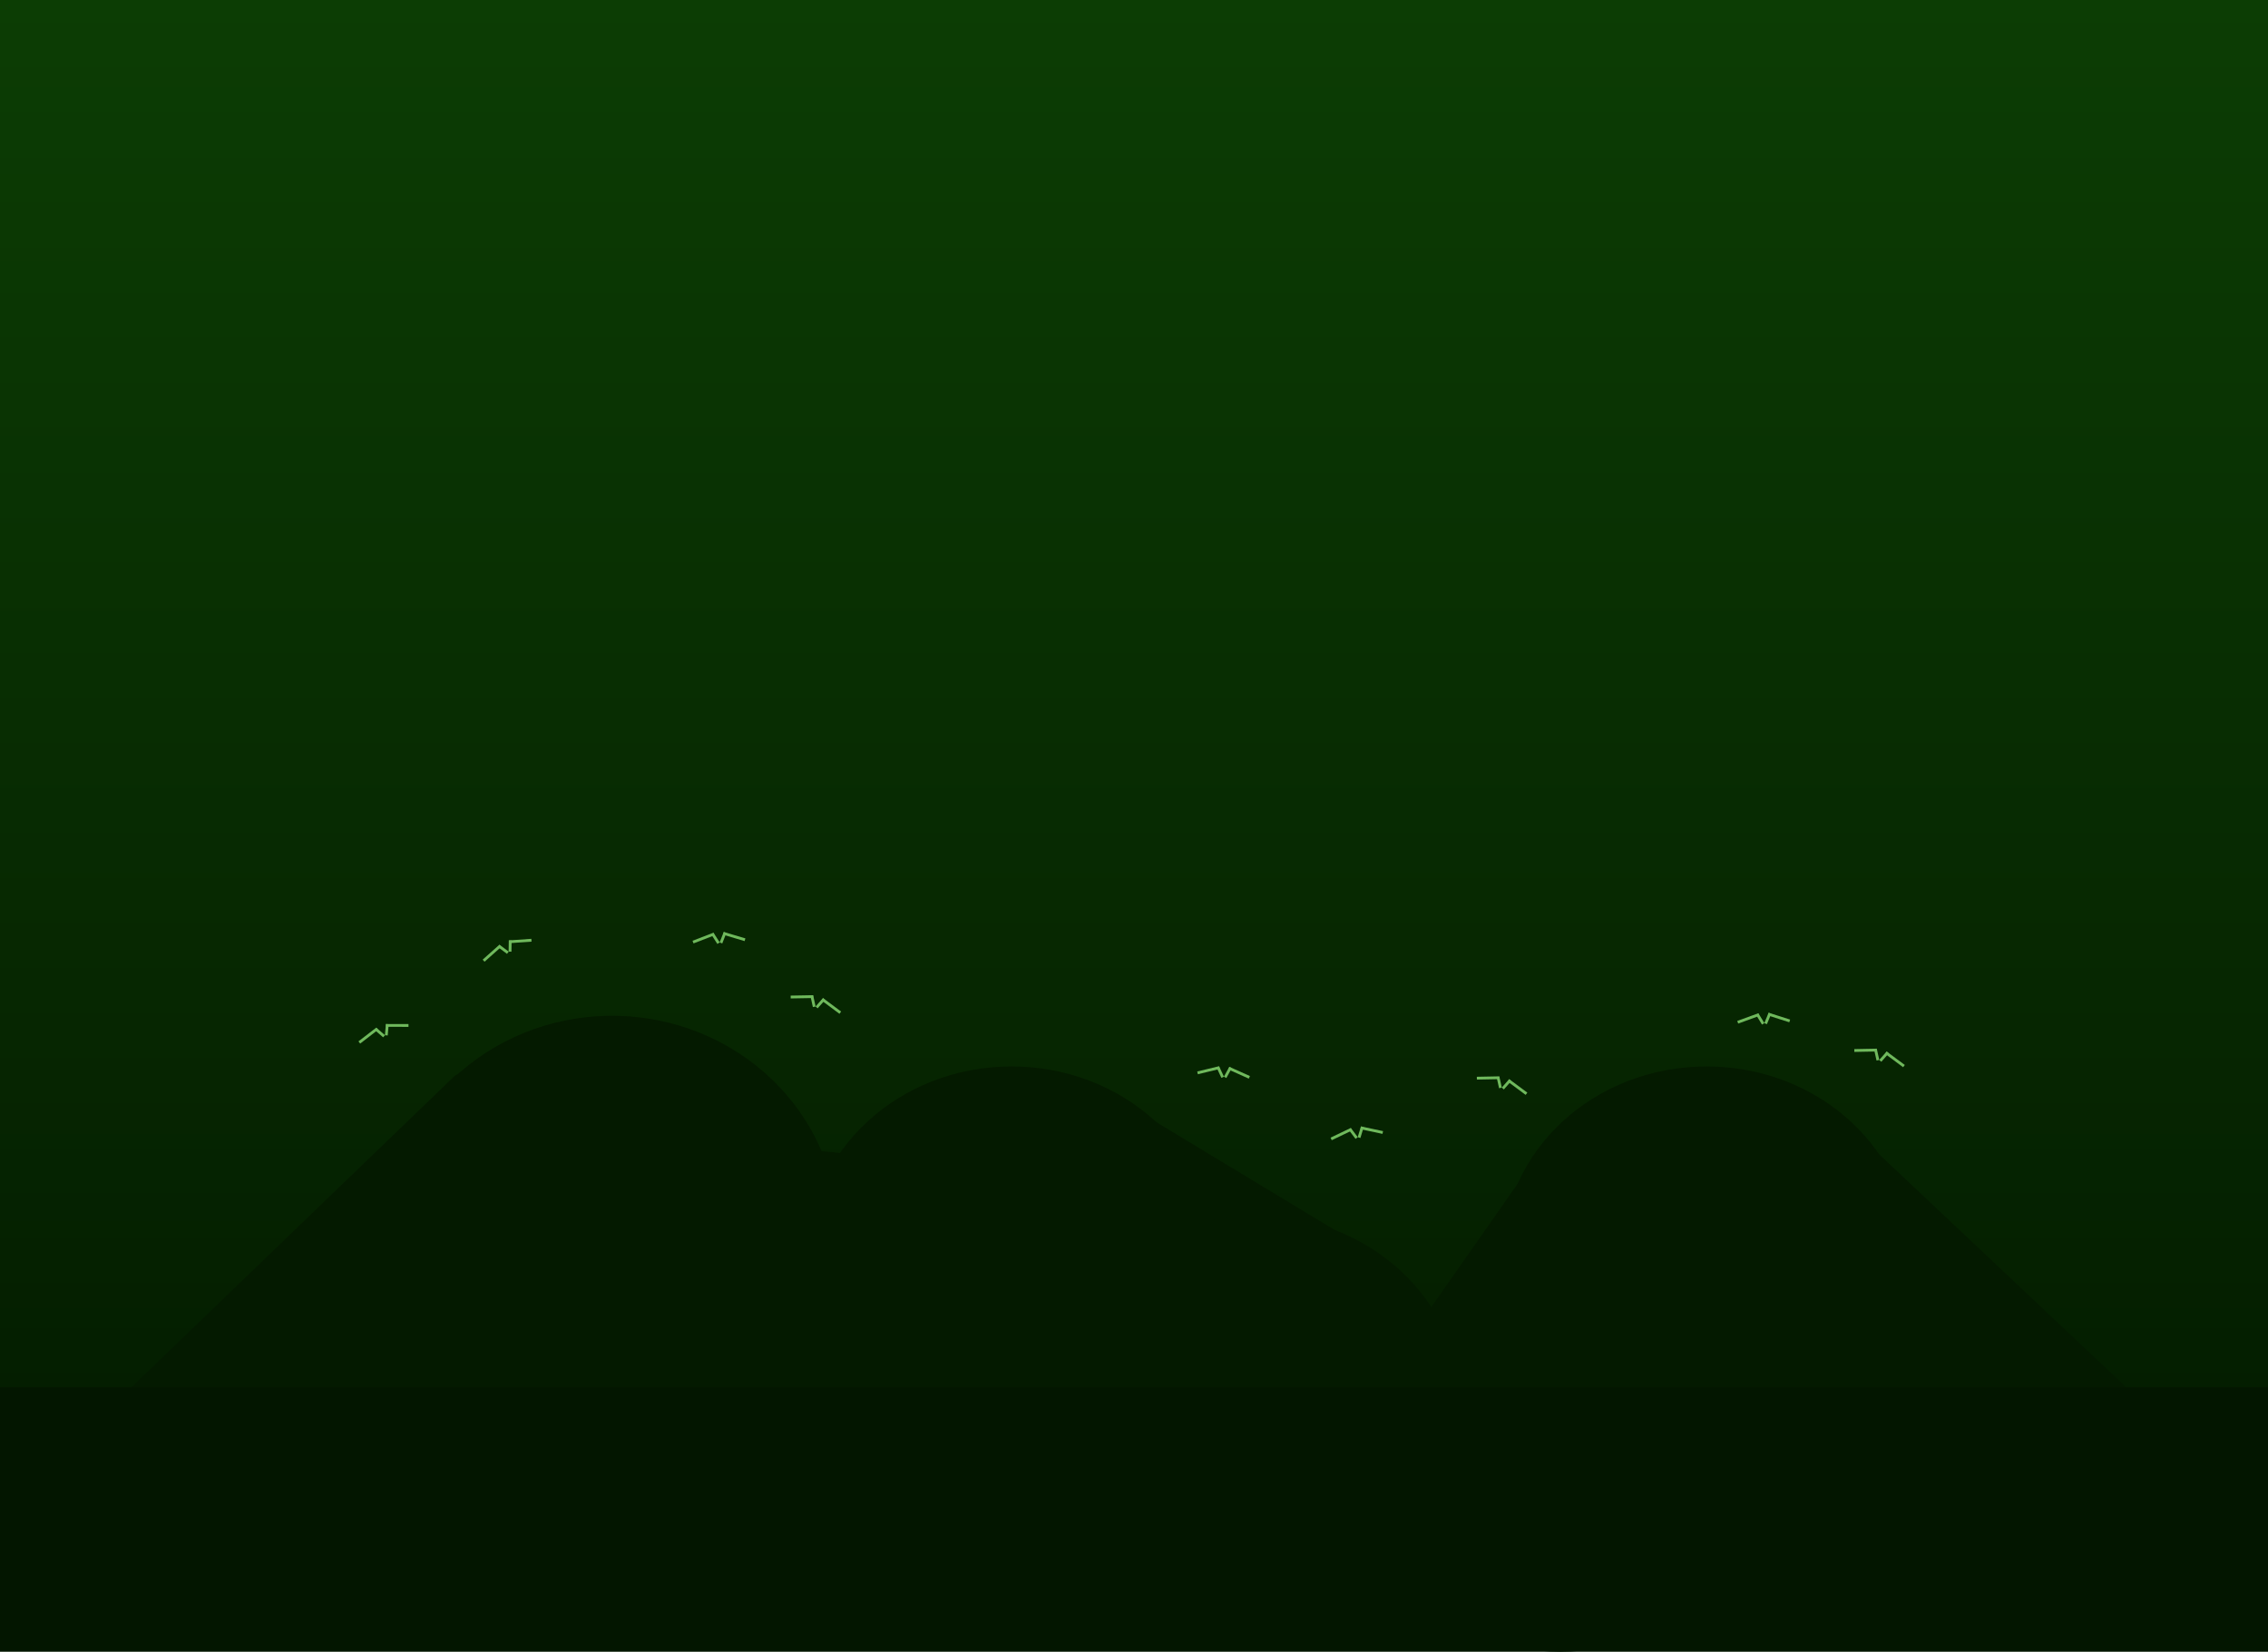
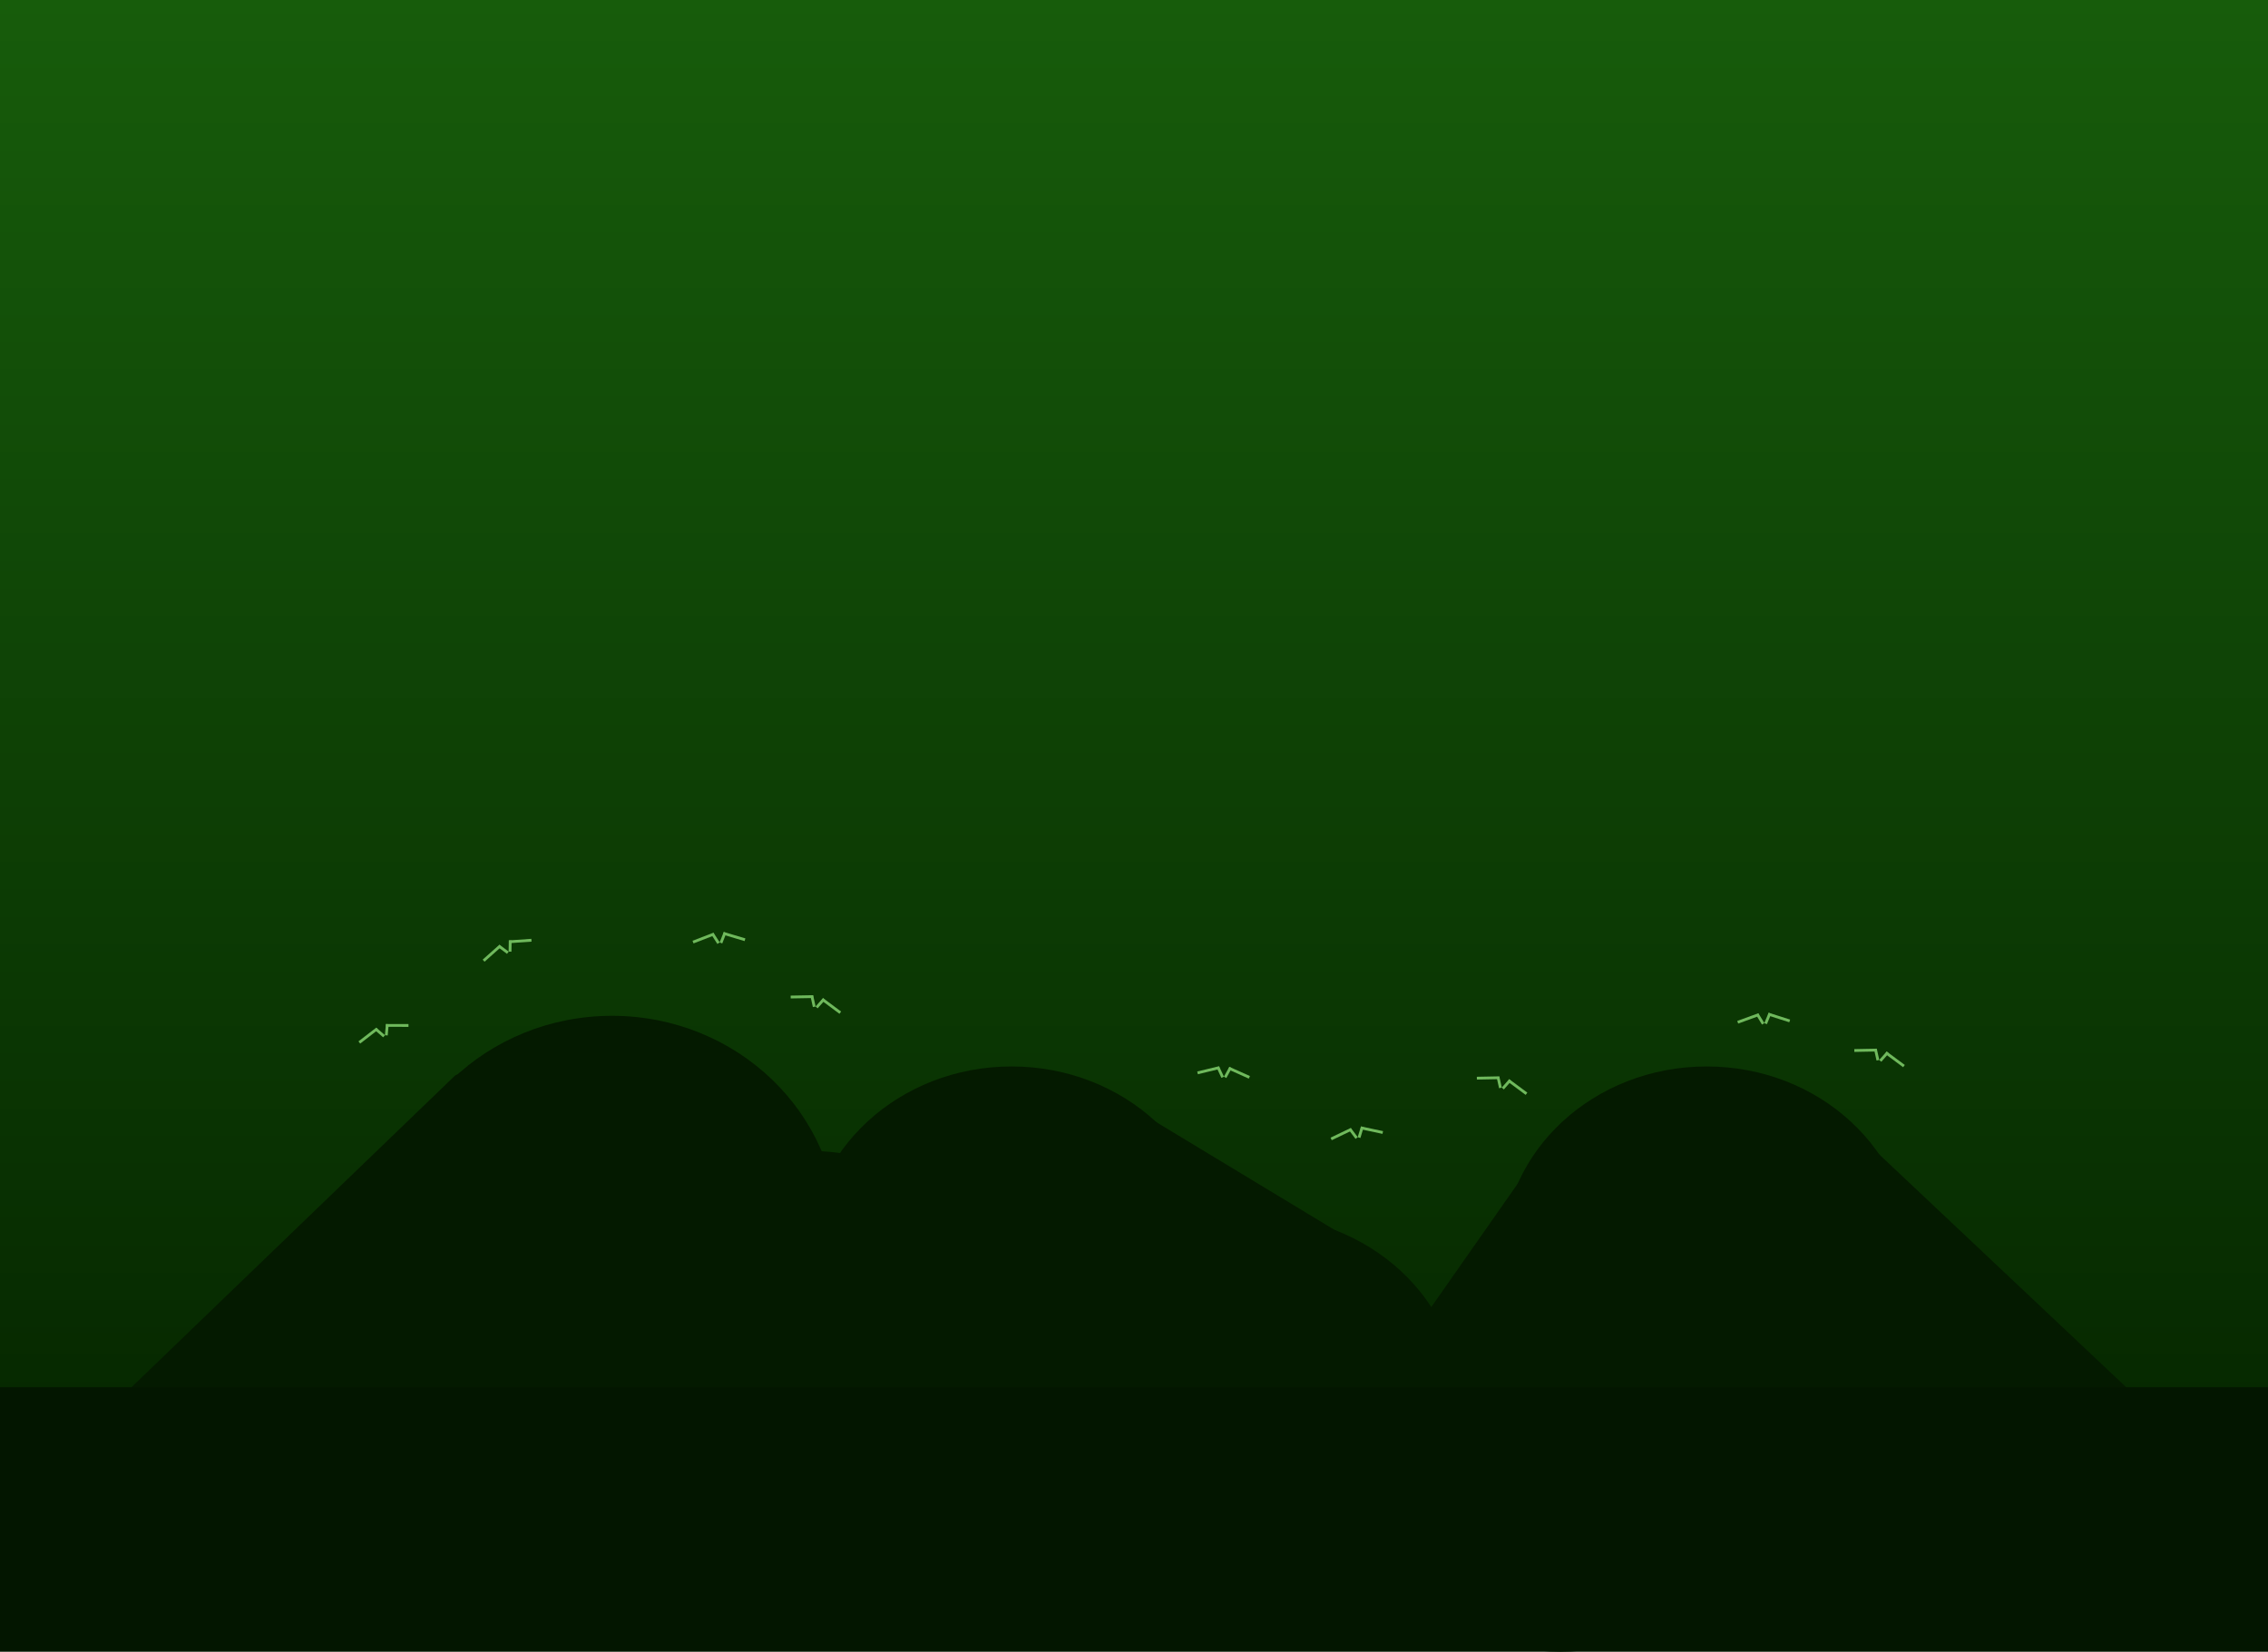
<svg xmlns="http://www.w3.org/2000/svg" width="806" height="587" viewBox="0 0 806 587" fill="none">
  <rect x="227" y="178" width="476" height="318" fill="url(#paint0_linear_25_121)" />
  <rect width="806" height="496" fill="url(#paint1_linear_25_121)" />
  <rect x="652.718" y="396" width="193" height="20" rx="2" transform="rotate(43.3068 652.718 396)" fill="#041A00" />
  <rect x="24" y="514.901" width="193" height="20" rx="2" transform="rotate(-43.9306 24 514.901)" fill="#041A00" />
  <rect x="497" y="481.146" width="99.063" height="20" rx="2" transform="rotate(-54.9986 497 481.146)" fill="#041A00" />
  <rect x="401.347" y="393" width="99.063" height="20" rx="2" transform="rotate(31.1551 401.347 393)" fill="#041A00" />
  <line x1="246.288" y1="334.802" x2="253.751" y2="331.919" stroke="#6FB95C" />
  <line x1="257.089" y1="331.687" x2="264.757" y2="333.969" stroke="#6FB95C" />
  <line x1="253.194" y1="331.819" x2="255.35" y2="335.188" stroke="#6FB95C" />
  <line x1="256.208" y1="335.102" x2="257.671" y2="331.379" stroke="#6FB95C" />
  <line x1="171.863" y1="341.408" x2="177.838" y2="336.087" stroke="#6FB95C" />
  <line x1="180.882" y1="334.697" x2="188.862" y2="334.14" stroke="#6FB95C" />
  <line x1="177.281" y1="336.189" x2="180.483" y2="338.586" stroke="#6FB95C" />
  <line x1="181.256" y1="338.204" x2="181.319" y2="334.205" stroke="#6FB95C" />
  <line x1="127.695" y1="370.471" x2="134.031" y2="365.588" stroke="#6FB95C" />
  <line x1="137.167" y1="364.417" x2="145.167" y2="364.428" stroke="#6FB95C" />
  <line x1="133.469" y1="365.649" x2="136.493" y2="368.268" stroke="#6FB95C" />
  <line x1="137.291" y1="367.942" x2="137.637" y2="363.957" stroke="#6FB95C" />
  <line x1="280.991" y1="354.32" x2="288.99" y2="354.177" stroke="#6FB95C" />
  <line x1="292.205" y1="355.106" x2="298.621" y2="359.885" stroke="#6FB95C" />
  <line x1="288.502" y1="353.892" x2="289.368" y2="357.797" stroke="#6FB95C" />
  <line x1="290.203" y1="358.011" x2="292.857" y2="355.018" stroke="#6FB95C" />
  <line x1="425.585" y1="381.276" x2="433.36" y2="379.395" stroke="#6FB95C" />
  <line x1="436.701" y1="379.602" x2="444.003" y2="382.868" stroke="#6FB95C" />
  <line x1="432.822" y1="379.222" x2="434.517" y2="382.845" stroke="#6FB95C" />
  <line x1="435.379" y1="382.872" x2="437.318" y2="379.373" stroke="#6FB95C" />
  <line x1="473.062" y1="404.755" x2="480.275" y2="401.294" stroke="#6FB95C" />
  <line x1="483.585" y1="400.8" x2="491.408" y2="402.472" stroke="#6FB95C" />
  <line x1="479.712" y1="401.238" x2="482.126" y2="404.427" stroke="#6FB95C" />
  <line x1="482.975" y1="404.274" x2="484.141" y2="400.448" stroke="#6FB95C" />
  <line x1="524.846" y1="383.163" x2="532.845" y2="383.009" stroke="#6FB95C" />
  <line x1="536.061" y1="383.933" x2="542.484" y2="388.702" stroke="#6FB95C" />
  <line x1="532.356" y1="382.724" x2="533.228" y2="386.628" stroke="#6FB95C" />
  <line x1="534.064" y1="386.84" x2="536.713" y2="383.843" stroke="#6FB95C" />
  <line x1="658.99" y1="373.33" x2="666.989" y2="373.176" stroke="#6FB95C" />
  <line x1="670.205" y1="374.1" x2="676.629" y2="378.869" stroke="#6FB95C" />
  <line x1="666.5" y1="372.891" x2="667.372" y2="376.795" stroke="#6FB95C" />
  <line x1="668.208" y1="377.007" x2="670.857" y2="374.011" stroke="#6FB95C" />
  <line x1="617.55" y1="363.29" x2="625.067" y2="360.554" stroke="#6FB95C" />
  <line x1="628.41" y1="360.388" x2="636.031" y2="362.82" stroke="#6FB95C" />
  <line x1="624.513" y1="360.443" x2="626.602" y2="363.854" stroke="#6FB95C" />
  <line x1="627.461" y1="363.785" x2="628.998" y2="360.092" stroke="#6FB95C" />
  <ellipse cx="217.5" cy="438.5" rx="80.5" ry="77.5" fill="#041A00" />
  <ellipse cx="144.5" cy="502.5" rx="72.5" ry="70.5" fill="#041A00" />
  <ellipse cx="287.5" cy="476" rx="72.5" ry="67" fill="#041A00" />
  <ellipse cx="359.5" cy="446" rx="72.5" ry="67" fill="#041A00" />
  <ellipse cx="446.5" cy="499" rx="72.5" ry="67" fill="#041A00" />
  <ellipse cx="554.5" cy="520" rx="72.5" ry="67" fill="#041A00" />
  <ellipse cx="606.5" cy="446" rx="72.5" ry="67" fill="#041A00" />
  <ellipse cx="665.5" cy="513" rx="72.5" ry="67" fill="#041A00" />
  <rect y="587" width="94" height="806" transform="rotate(-90 0 587)" fill="#031600" />
  <defs>
    <linearGradient id="paint0_linear_25_121" x1="465" y1="178" x2="465" y2="496" gradientUnits="userSpaceOnUse">
      <stop stop-color="#0C3D04" />
      <stop offset="1" stop-color="#041E00" />
    </linearGradient>
    <linearGradient id="paint1_linear_25_121" x1="403" y1="0" x2="403" y2="496" gradientUnits="userSpaceOnUse">
-       <stop stop-color="#0C3D04" />
-       <stop offset="1" stop-color="#041E00" />
+       <stop stop-color="#175C0B" />
+       <stop offset="1" stop-color="#062900" />
    </linearGradient>
  </defs>
</svg>
